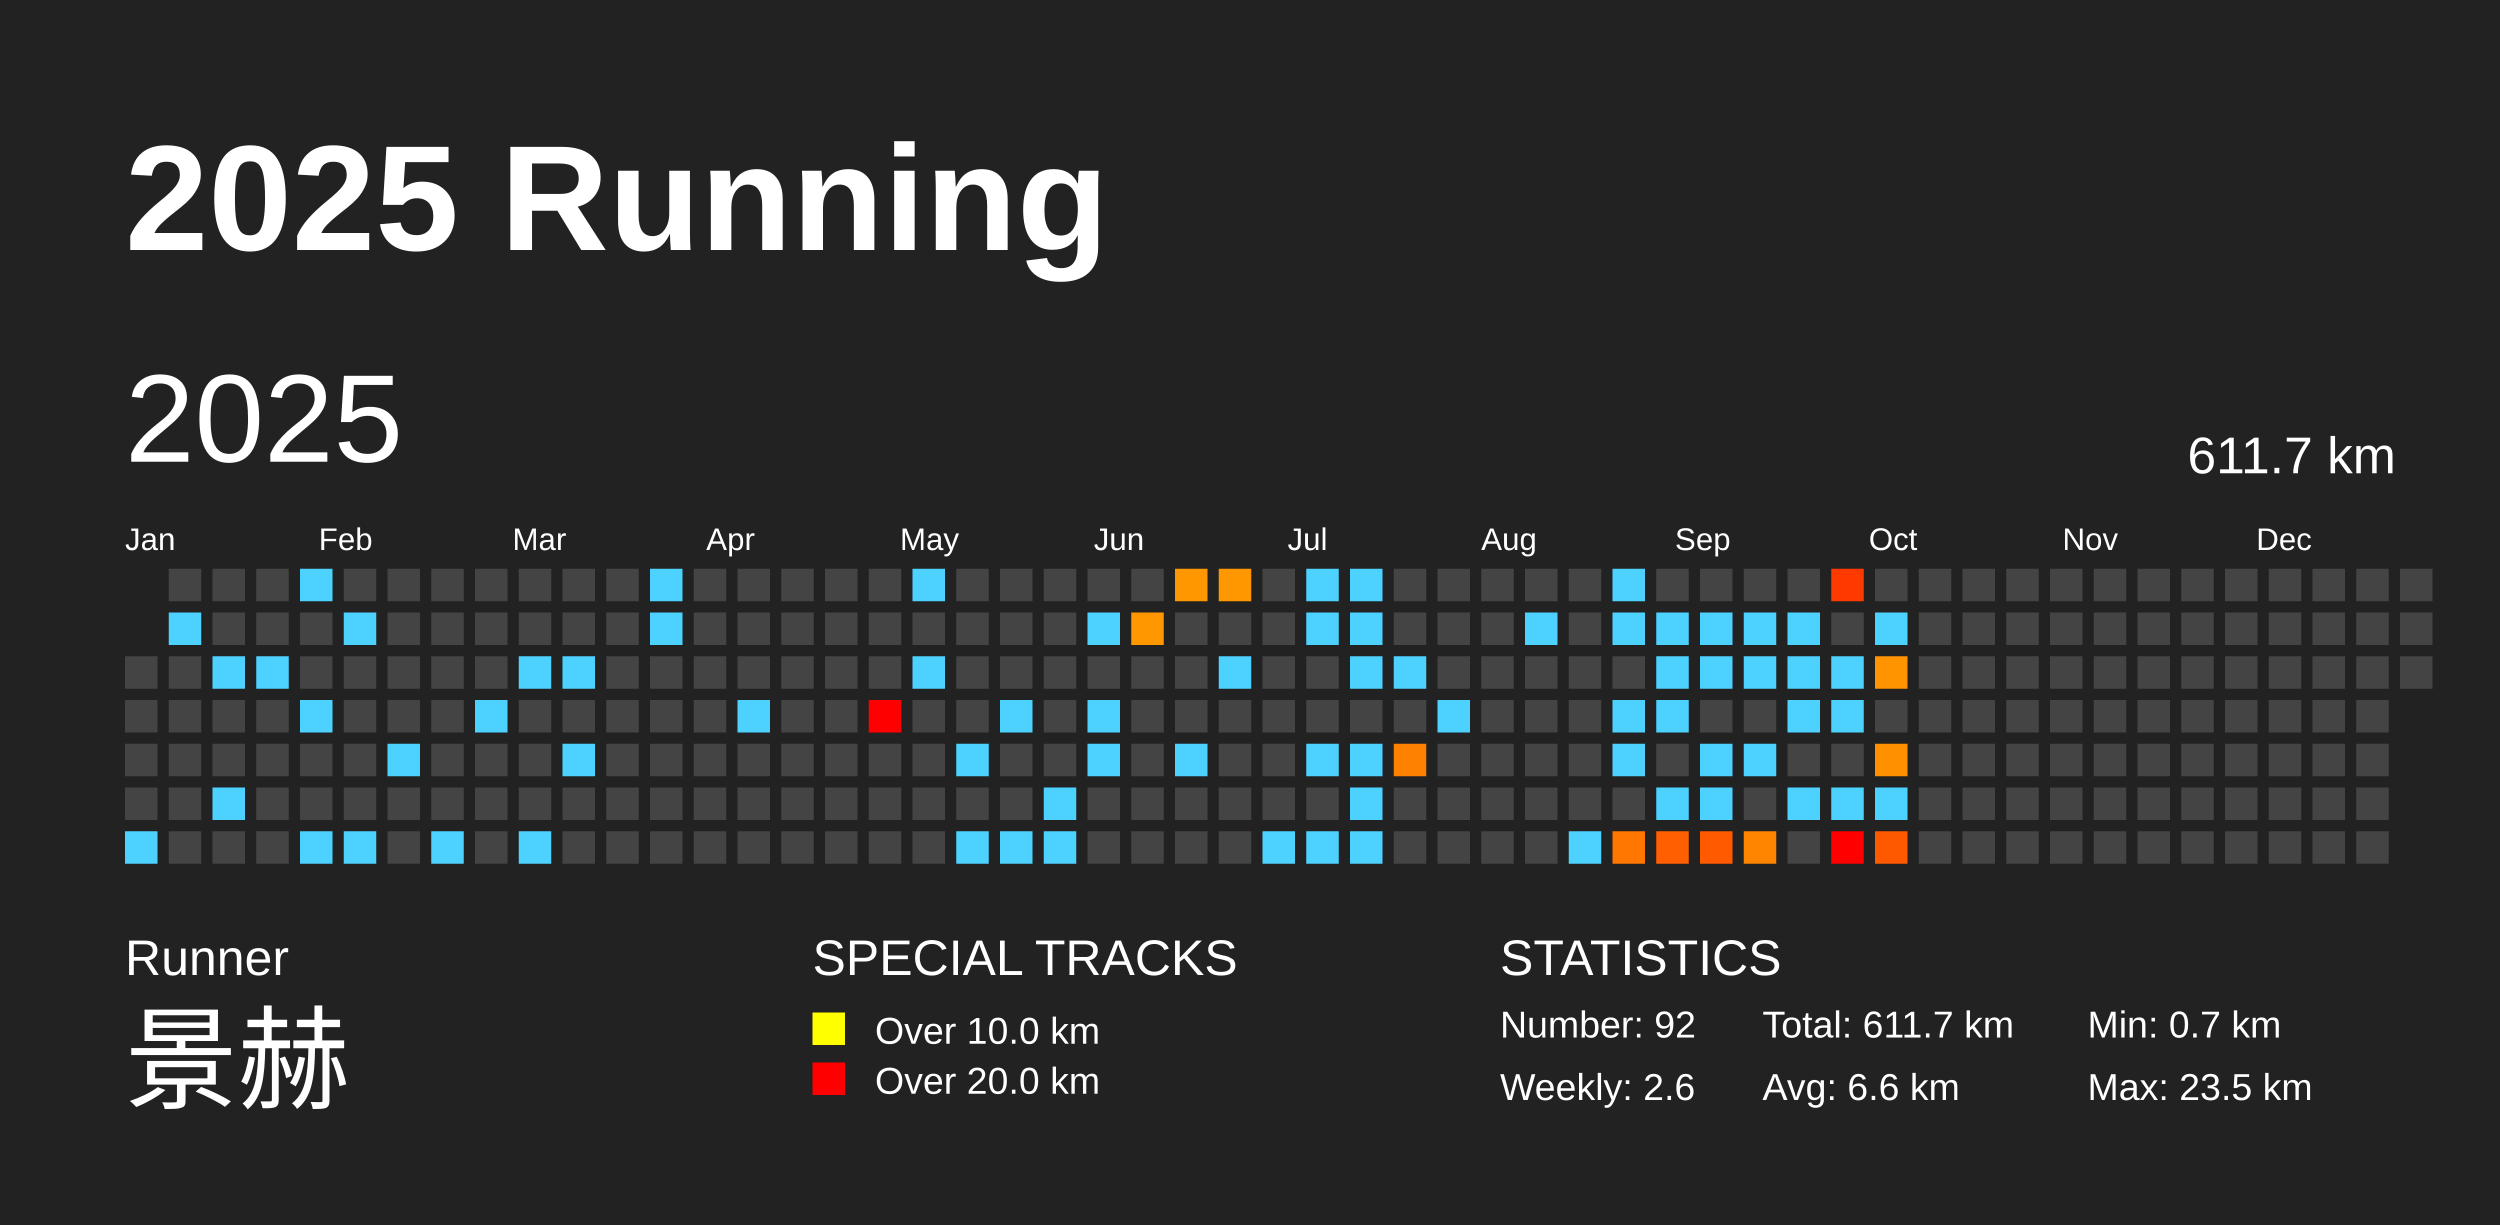
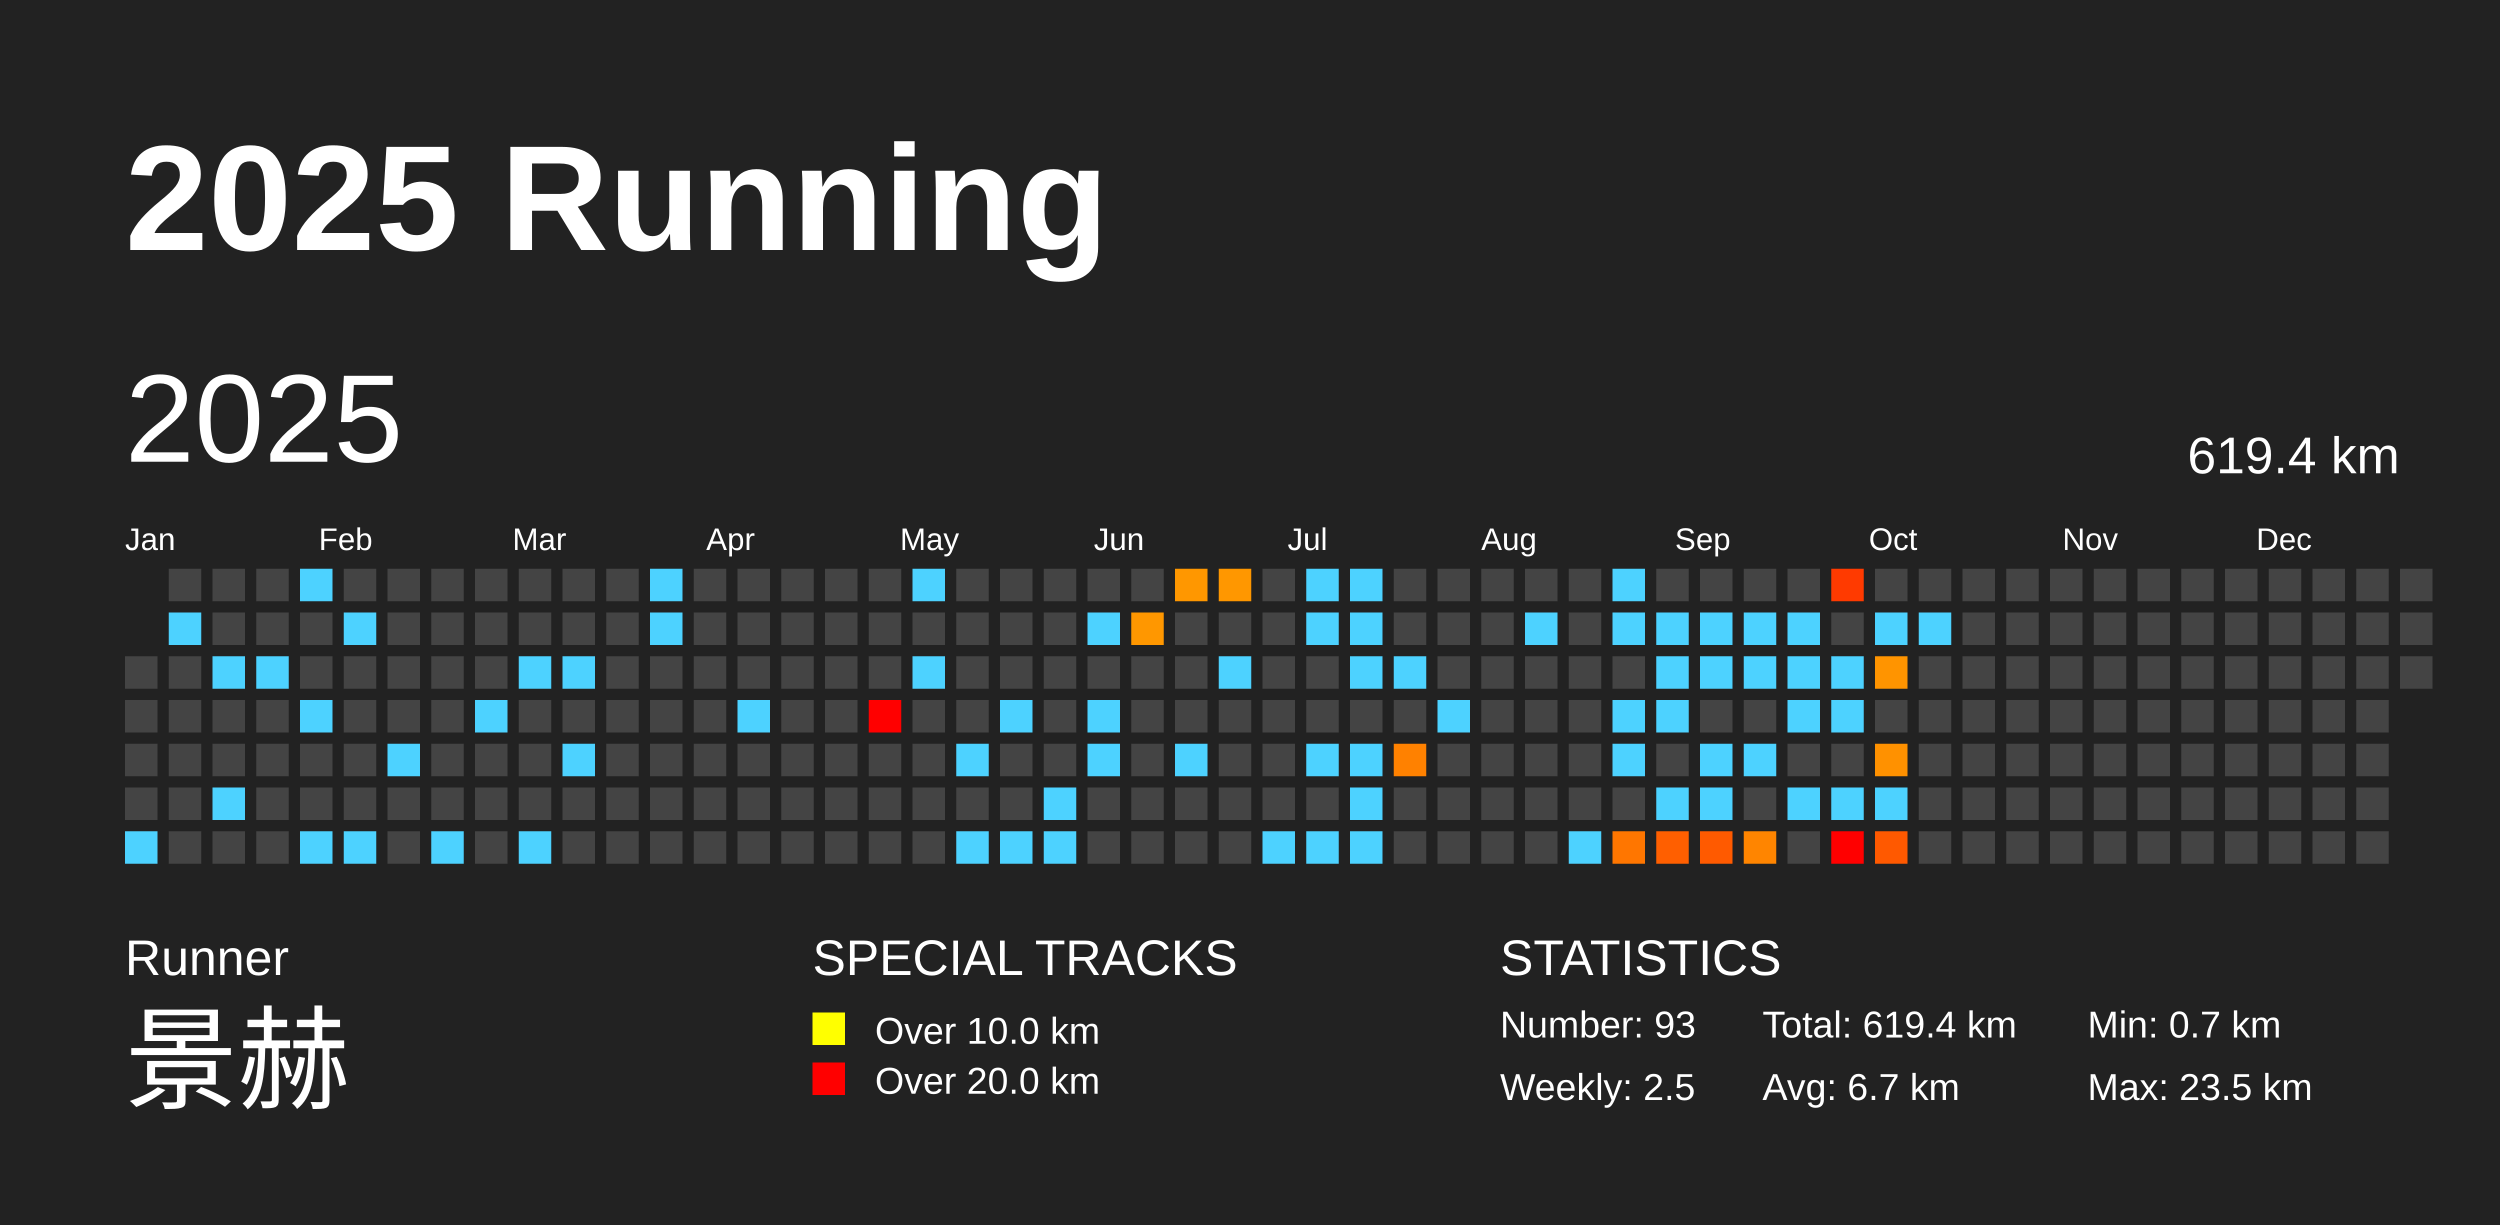
<svg xmlns="http://www.w3.org/2000/svg" baseProfile="full" height="98mm" version="1.1" viewBox="0,0,200,98" width="200mm">
  <defs />
  <rect fill="#222222" height="98" width="200" x="0" y="0" />
  <text fill="#FFFFFF" style="font-size:12px; font-family:Arial; font-weight:bold;" x="10" y="20">2025 Running</text>
  <text fill="#FFFFFF" style="font-size:4px; font-family:Arial" x="10" y="78">Runner</text>
  <text fill="#FFFFFF" style="font-size:9px; font-family:Arial" x="10" y="88">景赫</text>
  <text fill="#FFFFFF" style="font-size:4px; font-family:Arial" x="65" y="78">SPECIAL TRACKS</text>
  <rect fill="yellow" height="2.6" width="2.6" x="65" y="81" />
  <text fill="#FFFFFF" style="font-size:3px; font-family:Arial" x="70" y="83.5">Over 10.0 km</text>
  <rect fill="red" height="2.6" width="2.6" x="65" y="85" />
  <text fill="#FFFFFF" style="font-size:3px; font-family:Arial" x="70" y="87.5">Over 20.0 km</text>
  <text fill="#FFFFFF" style="font-size:4px; font-family:Arial" x="120" y="78">STATISTICS</text>
-   <text fill="#FFFFFF" style="font-size:3px; font-family:Arial" x="120" y="83">Number: 92</text>
-   <text fill="#FFFFFF" style="font-size:3px; font-family:Arial" x="120" y="88">Weekly: 2.6</text>
-   <text fill="#FFFFFF" style="font-size:3px; font-family:Arial" x="141" y="83">Total: 611.7 km</text>
-   <text fill="#FFFFFF" style="font-size:3px; font-family:Arial" x="141" y="88">Avg: 6.6 km</text>
+   <text fill="#FFFFFF" style="font-size:3px; font-family:Arial" x="120" y="83">Number: 93</text>
+   <text fill="#FFFFFF" style="font-size:3px; font-family:Arial" x="120" y="88">Weekly: 2.5</text>
+   <text fill="#FFFFFF" style="font-size:3px; font-family:Arial" x="141" y="83">Total: 619.4 km</text>
+   <text fill="#FFFFFF" style="font-size:3px; font-family:Arial" x="141" y="88">Avg: 6.7 km</text>
  <text fill="#FFFFFF" style="font-size:3px; font-family:Arial" x="167" y="83">Min: 0.7 km</text>
  <text fill="#FFFFFF" style="font-size:3px; font-family:Arial" x="167" y="88">Max: 23.5 km</text>
  <text dominant-baseline="hanging" fill="#FFFFFF" style="font-size:10.0px; font-family:Arial;" x="10" y="30">2025</text>
-   <text dominant-baseline="hanging" fill="#FFFFFF" style="font-size:4.125px; font-family:Arial;" x="175" y="35">611.7 km</text>
+   <text dominant-baseline="hanging" fill="#FFFFFF" style="font-size:4.125px; font-family:Arial;" x="175" y="35">619.4 km</text>
  <text fill="#FFFFFF" style="font-size:2.5px; font-family:Arial" x="10.0" y="44">Jan</text>
  <text fill="#FFFFFF" style="font-size:2.5px; font-family:Arial" x="25.5" y="44">Feb</text>
  <text fill="#FFFFFF" style="font-size:2.5px; font-family:Arial" x="41.0" y="44">Mar</text>
  <text fill="#FFFFFF" style="font-size:2.5px; font-family:Arial" x="56.5" y="44">Apr</text>
  <text fill="#FFFFFF" style="font-size:2.5px; font-family:Arial" x="72.0" y="44">May</text>
  <text fill="#FFFFFF" style="font-size:2.5px; font-family:Arial" x="87.5" y="44">Jun</text>
  <text fill="#FFFFFF" style="font-size:2.5px; font-family:Arial" x="103.0" y="44">Jul</text>
  <text fill="#FFFFFF" style="font-size:2.5px; font-family:Arial" x="118.5" y="44">Aug</text>
  <text fill="#FFFFFF" style="font-size:2.5px; font-family:Arial" x="134.0" y="44">Sep</text>
  <text fill="#FFFFFF" style="font-size:2.5px; font-family:Arial" x="149.5" y="44">Oct</text>
  <text fill="#FFFFFF" style="font-size:2.5px; font-family:Arial" x="165.0" y="44">Nov</text>
  <text fill="#FFFFFF" style="font-size:2.5px; font-family:Arial" x="180.5" y="44">Dec</text>
  <rect fill="#444444" height="2.6" width="2.6" x="10.0" y="52.5" />
  <rect fill="#444444" height="2.6" width="2.6" x="10.0" y="56.0" />
  <rect fill="#444444" height="2.6" width="2.6" x="10.0" y="59.5" />
  <rect fill="#444444" height="2.6" width="2.6" x="10.0" y="63.0" />
  <rect fill="#4dd2ff" height="2.6" width="2.6" x="10.0" y="66.5" />
  <rect fill="#444444" height="2.6" width="2.6" x="13.5" y="45.5" />
  <rect fill="#4dd2ff" height="2.6" width="2.6" x="13.5" y="49.0" />
  <rect fill="#444444" height="2.6" width="2.6" x="13.5" y="52.5" />
  <rect fill="#444444" height="2.6" width="2.6" x="13.5" y="56.0" />
  <rect fill="#444444" height="2.6" width="2.6" x="13.5" y="59.5" />
  <rect fill="#444444" height="2.6" width="2.6" x="13.5" y="63.0" />
  <rect fill="#444444" height="2.6" width="2.6" x="13.5" y="66.5" />
  <rect fill="#444444" height="2.6" width="2.6" x="17.0" y="45.5" />
  <rect fill="#444444" height="2.6" width="2.6" x="17.0" y="49.0" />
  <rect fill="#4dd2ff" height="2.6" width="2.6" x="17.0" y="52.5" />
  <rect fill="#444444" height="2.6" width="2.6" x="17.0" y="56.0" />
  <rect fill="#444444" height="2.6" width="2.6" x="17.0" y="59.5" />
  <rect fill="#4dd2ff" height="2.6" width="2.6" x="17.0" y="63.0" />
  <rect fill="#444444" height="2.6" width="2.6" x="17.0" y="66.5" />
  <rect fill="#444444" height="2.6" width="2.6" x="20.5" y="45.5" />
  <rect fill="#444444" height="2.6" width="2.6" x="20.5" y="49.0" />
  <rect fill="#4dd2ff" height="2.6" width="2.6" x="20.5" y="52.5" />
  <rect fill="#444444" height="2.6" width="2.6" x="20.5" y="56.0" />
  <rect fill="#444444" height="2.6" width="2.6" x="20.5" y="59.5" />
  <rect fill="#444444" height="2.6" width="2.6" x="20.5" y="63.0" />
  <rect fill="#444444" height="2.6" width="2.6" x="20.5" y="66.5" />
  <rect fill="#4dd2ff" height="2.6" width="2.6" x="24.0" y="45.5" />
  <rect fill="#444444" height="2.6" width="2.6" x="24.0" y="49.0" />
  <rect fill="#444444" height="2.6" width="2.6" x="24.0" y="52.5" />
  <rect fill="#4dd2ff" height="2.6" width="2.6" x="24.0" y="56.0" />
  <rect fill="#444444" height="2.6" width="2.6" x="24.0" y="59.5" />
  <rect fill="#444444" height="2.6" width="2.6" x="24.0" y="63.0" />
  <rect fill="#4dd2ff" height="2.6" width="2.6" x="24.0" y="66.5" />
  <rect fill="#444444" height="2.6" width="2.6" x="27.5" y="45.5" />
  <rect fill="#4dd2ff" height="2.6" width="2.6" x="27.5" y="49.0" />
  <rect fill="#444444" height="2.6" width="2.6" x="27.5" y="52.5" />
  <rect fill="#444444" height="2.6" width="2.6" x="27.5" y="56.0" />
  <rect fill="#444444" height="2.6" width="2.6" x="27.5" y="59.5" />
  <rect fill="#444444" height="2.6" width="2.6" x="27.5" y="63.0" />
  <rect fill="#4dd2ff" height="2.6" width="2.6" x="27.5" y="66.5" />
  <rect fill="#444444" height="2.6" width="2.6" x="31.0" y="45.5" />
  <rect fill="#444444" height="2.6" width="2.6" x="31.0" y="49.0" />
  <rect fill="#444444" height="2.6" width="2.6" x="31.0" y="52.5" />
  <rect fill="#444444" height="2.6" width="2.6" x="31.0" y="56.0" />
  <rect fill="#4dd2ff" height="2.6" width="2.6" x="31.0" y="59.5" />
  <rect fill="#444444" height="2.6" width="2.6" x="31.0" y="63.0" />
  <rect fill="#444444" height="2.6" width="2.6" x="31.0" y="66.5" />
  <rect fill="#444444" height="2.6" width="2.6" x="34.5" y="45.5" />
  <rect fill="#444444" height="2.6" width="2.6" x="34.5" y="49.0" />
  <rect fill="#444444" height="2.6" width="2.6" x="34.5" y="52.5" />
  <rect fill="#444444" height="2.6" width="2.6" x="34.5" y="56.0" />
  <rect fill="#444444" height="2.6" width="2.6" x="34.5" y="59.5" />
  <rect fill="#444444" height="2.6" width="2.6" x="34.5" y="63.0" />
  <rect fill="#4dd2ff" height="2.6" width="2.6" x="34.5" y="66.5" />
  <rect fill="#444444" height="2.6" width="2.6" x="38.0" y="45.5" />
  <rect fill="#444444" height="2.6" width="2.6" x="38.0" y="49.0" />
  <rect fill="#444444" height="2.6" width="2.6" x="38.0" y="52.5" />
  <rect fill="#4dd2ff" height="2.6" width="2.6" x="38.0" y="56.0" />
  <rect fill="#444444" height="2.6" width="2.6" x="38.0" y="59.5" />
  <rect fill="#444444" height="2.6" width="2.6" x="38.0" y="63.0" />
  <rect fill="#444444" height="2.6" width="2.6" x="38.0" y="66.5" />
  <rect fill="#444444" height="2.6" width="2.6" x="41.5" y="45.5" />
  <rect fill="#444444" height="2.6" width="2.6" x="41.5" y="49.0" />
  <rect fill="#4dd2ff" height="2.6" width="2.6" x="41.5" y="52.5" />
  <rect fill="#444444" height="2.6" width="2.6" x="41.5" y="56.0" />
  <rect fill="#444444" height="2.6" width="2.6" x="41.5" y="59.5" />
  <rect fill="#444444" height="2.6" width="2.6" x="41.5" y="63.0" />
  <rect fill="#4dd2ff" height="2.6" width="2.6" x="41.5" y="66.5" />
  <rect fill="#444444" height="2.6" width="2.6" x="45.0" y="45.5" />
  <rect fill="#444444" height="2.6" width="2.6" x="45.0" y="49.0" />
  <rect fill="#4dd2ff" height="2.6" width="2.6" x="45.0" y="52.5" />
  <rect fill="#444444" height="2.6" width="2.6" x="45.0" y="56.0" />
  <rect fill="#4dd2ff" height="2.6" width="2.6" x="45.0" y="59.5" />
  <rect fill="#444444" height="2.6" width="2.6" x="45.0" y="63.0" />
  <rect fill="#444444" height="2.6" width="2.6" x="45.0" y="66.5" />
  <rect fill="#444444" height="2.6" width="2.6" x="48.5" y="45.5" />
  <rect fill="#444444" height="2.6" width="2.6" x="48.5" y="49.0" />
  <rect fill="#444444" height="2.6" width="2.6" x="48.5" y="52.5" />
  <rect fill="#444444" height="2.6" width="2.6" x="48.5" y="56.0" />
  <rect fill="#444444" height="2.6" width="2.6" x="48.5" y="59.5" />
  <rect fill="#444444" height="2.6" width="2.6" x="48.5" y="63.0" />
  <rect fill="#444444" height="2.6" width="2.6" x="48.5" y="66.5" />
  <rect fill="#4dd2ff" height="2.6" width="2.6" x="52.0" y="45.5" />
  <rect fill="#4dd2ff" height="2.6" width="2.6" x="52.0" y="49.0" />
  <rect fill="#444444" height="2.6" width="2.6" x="52.0" y="52.5" />
  <rect fill="#444444" height="2.6" width="2.6" x="52.0" y="56.0" />
  <rect fill="#444444" height="2.6" width="2.6" x="52.0" y="59.5" />
  <rect fill="#444444" height="2.6" width="2.6" x="52.0" y="63.0" />
  <rect fill="#444444" height="2.6" width="2.6" x="52.0" y="66.5" />
  <rect fill="#444444" height="2.6" width="2.6" x="55.5" y="45.5" />
  <rect fill="#444444" height="2.6" width="2.6" x="55.5" y="49.0" />
  <rect fill="#444444" height="2.6" width="2.6" x="55.5" y="52.5" />
  <rect fill="#444444" height="2.6" width="2.6" x="55.5" y="56.0" />
  <rect fill="#444444" height="2.6" width="2.6" x="55.5" y="59.5" />
  <rect fill="#444444" height="2.6" width="2.6" x="55.5" y="63.0" />
  <rect fill="#444444" height="2.6" width="2.6" x="55.5" y="66.5" />
  <rect fill="#444444" height="2.6" width="2.6" x="59.0" y="45.5" />
  <rect fill="#444444" height="2.6" width="2.6" x="59.0" y="49.0" />
  <rect fill="#444444" height="2.6" width="2.6" x="59.0" y="52.5" />
  <rect fill="#4dd2ff" height="2.6" width="2.6" x="59.0" y="56.0" />
  <rect fill="#444444" height="2.6" width="2.6" x="59.0" y="59.5" />
  <rect fill="#444444" height="2.6" width="2.6" x="59.0" y="63.0" />
  <rect fill="#444444" height="2.6" width="2.6" x="59.0" y="66.5" />
  <rect fill="#444444" height="2.6" width="2.6" x="62.5" y="45.5" />
  <rect fill="#444444" height="2.6" width="2.6" x="62.5" y="49.0" />
  <rect fill="#444444" height="2.6" width="2.6" x="62.5" y="52.5" />
  <rect fill="#444444" height="2.6" width="2.6" x="62.5" y="56.0" />
  <rect fill="#444444" height="2.6" width="2.6" x="62.5" y="59.5" />
  <rect fill="#444444" height="2.6" width="2.6" x="62.5" y="63.0" />
  <rect fill="#444444" height="2.6" width="2.6" x="62.5" y="66.5" />
  <rect fill="#444444" height="2.6" width="2.6" x="66.0" y="45.5" />
  <rect fill="#444444" height="2.6" width="2.6" x="66.0" y="49.0" />
  <rect fill="#444444" height="2.6" width="2.6" x="66.0" y="52.5" />
  <rect fill="#444444" height="2.6" width="2.6" x="66.0" y="56.0" />
  <rect fill="#444444" height="2.6" width="2.6" x="66.0" y="59.5" />
  <rect fill="#444444" height="2.6" width="2.6" x="66.0" y="63.0" />
  <rect fill="#444444" height="2.6" width="2.6" x="66.0" y="66.5" />
  <rect fill="#444444" height="2.6" width="2.6" x="69.5" y="45.5" />
  <rect fill="#444444" height="2.6" width="2.6" x="69.5" y="49.0" />
  <rect fill="#444444" height="2.6" width="2.6" x="69.5" y="52.5" />
  <rect fill="red" height="2.6" width="2.6" x="69.5" y="56.0" />
  <rect fill="#444444" height="2.6" width="2.6" x="69.5" y="59.5" />
  <rect fill="#444444" height="2.6" width="2.6" x="69.5" y="63.0" />
  <rect fill="#444444" height="2.6" width="2.6" x="69.5" y="66.5" />
  <rect fill="#4dd2ff" height="2.6" width="2.6" x="73.0" y="45.5" />
  <rect fill="#444444" height="2.6" width="2.6" x="73.0" y="49.0" />
  <rect fill="#4dd2ff" height="2.6" width="2.6" x="73.0" y="52.5" />
  <rect fill="#444444" height="2.6" width="2.6" x="73.0" y="56.0" />
  <rect fill="#444444" height="2.6" width="2.6" x="73.0" y="59.5" />
  <rect fill="#444444" height="2.6" width="2.6" x="73.0" y="63.0" />
  <rect fill="#444444" height="2.6" width="2.6" x="73.0" y="66.5" />
  <rect fill="#444444" height="2.6" width="2.6" x="76.5" y="45.5" />
  <rect fill="#444444" height="2.6" width="2.6" x="76.5" y="49.0" />
  <rect fill="#444444" height="2.6" width="2.6" x="76.5" y="52.5" />
  <rect fill="#444444" height="2.6" width="2.6" x="76.5" y="56.0" />
  <rect fill="#4dd2ff" height="2.6" width="2.6" x="76.5" y="59.5" />
  <rect fill="#444444" height="2.6" width="2.6" x="76.5" y="63.0" />
  <rect fill="#4dd2ff" height="2.6" width="2.6" x="76.5" y="66.5" />
  <rect fill="#444444" height="2.6" width="2.6" x="80.0" y="45.5" />
  <rect fill="#444444" height="2.6" width="2.6" x="80.0" y="49.0" />
  <rect fill="#444444" height="2.6" width="2.6" x="80.0" y="52.5" />
  <rect fill="#4dd2ff" height="2.6" width="2.6" x="80.0" y="56.0" />
  <rect fill="#444444" height="2.6" width="2.6" x="80.0" y="59.5" />
  <rect fill="#444444" height="2.6" width="2.6" x="80.0" y="63.0" />
  <rect fill="#4dd2ff" height="2.6" width="2.6" x="80.0" y="66.5" />
  <rect fill="#444444" height="2.6" width="2.6" x="83.5" y="45.5" />
  <rect fill="#444444" height="2.6" width="2.6" x="83.5" y="49.0" />
  <rect fill="#444444" height="2.6" width="2.6" x="83.5" y="52.5" />
  <rect fill="#444444" height="2.6" width="2.6" x="83.5" y="56.0" />
  <rect fill="#444444" height="2.6" width="2.6" x="83.5" y="59.5" />
  <rect fill="#4dd2ff" height="2.6" width="2.6" x="83.5" y="63.0" />
  <rect fill="#4dd2ff" height="2.6" width="2.6" x="83.5" y="66.5" />
  <rect fill="#444444" height="2.6" width="2.6" x="87.0" y="45.5" />
  <rect fill="#4dd2ff" height="2.6" width="2.6" x="87.0" y="49.0" />
  <rect fill="#444444" height="2.6" width="2.6" x="87.0" y="52.5" />
  <rect fill="#4dd2ff" height="2.6" width="2.6" x="87.0" y="56.0" />
  <rect fill="#4dd2ff" height="2.6" width="2.6" x="87.0" y="59.5" />
  <rect fill="#444444" height="2.6" width="2.6" x="87.0" y="63.0" />
  <rect fill="#444444" height="2.6" width="2.6" x="87.0" y="66.5" />
  <rect fill="#444444" height="2.6" width="2.6" x="90.5" y="45.5" />
  <rect fill="#ff9700" height="2.6" width="2.6" x="90.5" y="49.0" />
  <rect fill="#444444" height="2.6" width="2.6" x="90.5" y="52.5" />
  <rect fill="#444444" height="2.6" width="2.6" x="90.5" y="56.0" />
  <rect fill="#444444" height="2.6" width="2.6" x="90.5" y="59.5" />
  <rect fill="#444444" height="2.6" width="2.6" x="90.5" y="63.0" />
  <rect fill="#444444" height="2.6" width="2.6" x="90.5" y="66.5" />
  <rect fill="#ff9700" height="2.6" width="2.6" x="94.0" y="45.5" />
  <rect fill="#444444" height="2.6" width="2.6" x="94.0" y="49.0" />
  <rect fill="#444444" height="2.6" width="2.6" x="94.0" y="52.5" />
  <rect fill="#444444" height="2.6" width="2.6" x="94.0" y="56.0" />
  <rect fill="#4dd2ff" height="2.6" width="2.6" x="94.0" y="59.5" />
  <rect fill="#444444" height="2.6" width="2.6" x="94.0" y="63.0" />
  <rect fill="#444444" height="2.6" width="2.6" x="94.0" y="66.5" />
  <rect fill="#ff9700" height="2.6" width="2.6" x="97.5" y="45.5" />
  <rect fill="#444444" height="2.6" width="2.6" x="97.5" y="49.0" />
  <rect fill="#4dd2ff" height="2.6" width="2.6" x="97.5" y="52.5" />
  <rect fill="#444444" height="2.6" width="2.6" x="97.5" y="56.0" />
  <rect fill="#444444" height="2.6" width="2.6" x="97.5" y="59.5" />
  <rect fill="#444444" height="2.6" width="2.6" x="97.5" y="63.0" />
  <rect fill="#444444" height="2.6" width="2.6" x="97.5" y="66.5" />
  <rect fill="#444444" height="2.6" width="2.6" x="101.0" y="45.5" />
  <rect fill="#444444" height="2.6" width="2.6" x="101.0" y="49.0" />
  <rect fill="#444444" height="2.6" width="2.6" x="101.0" y="52.5" />
  <rect fill="#444444" height="2.6" width="2.6" x="101.0" y="56.0" />
  <rect fill="#444444" height="2.6" width="2.6" x="101.0" y="59.5" />
  <rect fill="#444444" height="2.6" width="2.6" x="101.0" y="63.0" />
  <rect fill="#4dd2ff" height="2.6" width="2.6" x="101.0" y="66.5" />
  <rect fill="#4dd2ff" height="2.6" width="2.6" x="104.5" y="45.5" />
  <rect fill="#4dd2ff" height="2.6" width="2.6" x="104.5" y="49.0" />
  <rect fill="#444444" height="2.6" width="2.6" x="104.5" y="52.5" />
  <rect fill="#444444" height="2.6" width="2.6" x="104.5" y="56.0" />
  <rect fill="#4dd2ff" height="2.6" width="2.6" x="104.5" y="59.5" />
  <rect fill="#444444" height="2.6" width="2.6" x="104.5" y="63.0" />
  <rect fill="#4dd2ff" height="2.6" width="2.6" x="104.5" y="66.5" />
  <rect fill="#4dd2ff" height="2.6" width="2.6" x="108.0" y="45.5" />
  <rect fill="#4dd2ff" height="2.6" width="2.6" x="108.0" y="49.0" />
  <rect fill="#4dd2ff" height="2.6" width="2.6" x="108.0" y="52.5" />
  <rect fill="#444444" height="2.6" width="2.6" x="108.0" y="56.0" />
  <rect fill="#4dd2ff" height="2.6" width="2.6" x="108.0" y="59.5" />
  <rect fill="#4dd2ff" height="2.6" width="2.6" x="108.0" y="63.0" />
  <rect fill="#4dd2ff" height="2.6" width="2.6" x="108.0" y="66.5" />
  <rect fill="#444444" height="2.6" width="2.6" x="111.5" y="45.5" />
  <rect fill="#444444" height="2.6" width="2.6" x="111.5" y="49.0" />
  <rect fill="#4dd2ff" height="2.6" width="2.6" x="111.5" y="52.5" />
  <rect fill="#444444" height="2.6" width="2.6" x="111.5" y="56.0" />
  <rect fill="#ff8100" height="2.6" width="2.6" x="111.5" y="59.5" />
  <rect fill="#444444" height="2.6" width="2.6" x="111.5" y="63.0" />
  <rect fill="#444444" height="2.6" width="2.6" x="111.5" y="66.5" />
  <rect fill="#444444" height="2.6" width="2.6" x="115.0" y="45.5" />
  <rect fill="#444444" height="2.6" width="2.6" x="115.0" y="49.0" />
  <rect fill="#444444" height="2.6" width="2.6" x="115.0" y="52.5" />
  <rect fill="#4dd2ff" height="2.6" width="2.6" x="115.0" y="56.0" />
  <rect fill="#444444" height="2.6" width="2.6" x="115.0" y="59.5" />
  <rect fill="#444444" height="2.6" width="2.6" x="115.0" y="63.0" />
  <rect fill="#444444" height="2.6" width="2.6" x="115.0" y="66.5" />
  <rect fill="#444444" height="2.6" width="2.6" x="118.5" y="45.5" />
  <rect fill="#444444" height="2.6" width="2.6" x="118.5" y="49.0" />
  <rect fill="#444444" height="2.6" width="2.6" x="118.5" y="52.5" />
  <rect fill="#444444" height="2.6" width="2.6" x="118.5" y="56.0" />
  <rect fill="#444444" height="2.6" width="2.6" x="118.5" y="59.5" />
  <rect fill="#444444" height="2.6" width="2.6" x="118.5" y="63.0" />
  <rect fill="#444444" height="2.6" width="2.6" x="118.5" y="66.5" />
  <rect fill="#444444" height="2.6" width="2.6" x="122.0" y="45.5" />
  <rect fill="#4dd2ff" height="2.6" width="2.6" x="122.0" y="49.0" />
  <rect fill="#444444" height="2.6" width="2.6" x="122.0" y="52.5" />
  <rect fill="#444444" height="2.6" width="2.6" x="122.0" y="56.0" />
  <rect fill="#444444" height="2.6" width="2.6" x="122.0" y="59.5" />
  <rect fill="#444444" height="2.6" width="2.6" x="122.0" y="63.0" />
  <rect fill="#444444" height="2.6" width="2.6" x="122.0" y="66.5" />
  <rect fill="#444444" height="2.6" width="2.6" x="125.5" y="45.5" />
  <rect fill="#444444" height="2.6" width="2.6" x="125.5" y="49.0" />
  <rect fill="#444444" height="2.6" width="2.6" x="125.5" y="52.5" />
  <rect fill="#444444" height="2.6" width="2.6" x="125.5" y="56.0" />
  <rect fill="#444444" height="2.6" width="2.6" x="125.5" y="59.5" />
  <rect fill="#444444" height="2.6" width="2.6" x="125.5" y="63.0" />
  <rect fill="#4dd2ff" height="2.6" width="2.6" x="125.5" y="66.5" />
  <rect fill="#4dd2ff" height="2.6" width="2.6" x="129.0" y="45.5" />
  <rect fill="#4dd2ff" height="2.6" width="2.6" x="129.0" y="49.0" />
  <rect fill="#444444" height="2.6" width="2.6" x="129.0" y="52.5" />
  <rect fill="#4dd2ff" height="2.6" width="2.6" x="129.0" y="56.0" />
  <rect fill="#4dd2ff" height="2.6" width="2.6" x="129.0" y="59.5" />
  <rect fill="#444444" height="2.6" width="2.6" x="129.0" y="63.0" />
  <rect fill="#ff7600" height="2.6" width="2.6" x="129.0" y="66.5" />
  <rect fill="#444444" height="2.6" width="2.6" x="132.5" y="45.5" />
  <rect fill="#4dd2ff" height="2.6" width="2.6" x="132.5" y="49.0" />
  <rect fill="#4dd2ff" height="2.6" width="2.6" x="132.5" y="52.5" />
  <rect fill="#4dd2ff" height="2.6" width="2.6" x="132.5" y="56.0" />
  <rect fill="#444444" height="2.6" width="2.6" x="132.5" y="59.5" />
  <rect fill="#4dd2ff" height="2.6" width="2.6" x="132.5" y="63.0" />
  <rect fill="#ff5f00" height="2.6" width="2.6" x="132.5" y="66.5" />
  <rect fill="#444444" height="2.6" width="2.6" x="136.0" y="45.5" />
  <rect fill="#4dd2ff" height="2.6" width="2.6" x="136.0" y="49.0" />
  <rect fill="#4dd2ff" height="2.6" width="2.6" x="136.0" y="52.5" />
  <rect fill="#444444" height="2.6" width="2.6" x="136.0" y="56.0" />
  <rect fill="#4dd2ff" height="2.6" width="2.6" x="136.0" y="59.5" />
  <rect fill="#4dd2ff" height="2.6" width="2.6" x="136.0" y="63.0" />
  <rect fill="#ff5a00" height="2.6" width="2.6" x="136.0" y="66.5" />
  <rect fill="#444444" height="2.6" width="2.6" x="139.5" y="45.5" />
  <rect fill="#4dd2ff" height="2.6" width="2.6" x="139.5" y="49.0" />
  <rect fill="#4dd2ff" height="2.6" width="2.6" x="139.5" y="52.5" />
  <rect fill="#444444" height="2.6" width="2.6" x="139.5" y="56.0" />
  <rect fill="#4dd2ff" height="2.6" width="2.6" x="139.5" y="59.5" />
  <rect fill="#444444" height="2.6" width="2.6" x="139.5" y="63.0" />
  <rect fill="#ff8500" height="2.6" width="2.6" x="139.5" y="66.5" />
  <rect fill="#444444" height="2.6" width="2.6" x="143.0" y="45.5" />
  <rect fill="#4dd2ff" height="2.6" width="2.6" x="143.0" y="49.0" />
  <rect fill="#4dd2ff" height="2.6" width="2.6" x="143.0" y="52.5" />
  <rect fill="#4dd2ff" height="2.6" width="2.6" x="143.0" y="56.0" />
  <rect fill="#444444" height="2.6" width="2.6" x="143.0" y="59.5" />
  <rect fill="#4dd2ff" height="2.6" width="2.6" x="143.0" y="63.0" />
  <rect fill="#444444" height="2.6" width="2.6" x="143.0" y="66.5" />
  <rect fill="#ff3a00" height="2.6" width="2.6" x="146.5" y="45.5" />
  <rect fill="#444444" height="2.6" width="2.6" x="146.5" y="49.0" />
  <rect fill="#4dd2ff" height="2.6" width="2.6" x="146.5" y="52.5" />
  <rect fill="#4dd2ff" height="2.6" width="2.6" x="146.5" y="56.0" />
  <rect fill="#444444" height="2.6" width="2.6" x="146.5" y="59.5" />
  <rect fill="#4dd2ff" height="2.6" width="2.6" x="146.5" y="63.0" />
  <rect fill="red" height="2.6" width="2.6" x="146.5" y="66.5" />
  <rect fill="#444444" height="2.6" width="2.6" x="150.0" y="45.5" />
  <rect fill="#4dd2ff" height="2.6" width="2.6" x="150.0" y="49.0" />
  <rect fill="#ff9400" height="2.6" width="2.6" x="150.0" y="52.5" />
  <rect fill="#444444" height="2.6" width="2.6" x="150.0" y="56.0" />
  <rect fill="#ff9100" height="2.6" width="2.6" x="150.0" y="59.5" />
  <rect fill="#4dd2ff" height="2.6" width="2.6" x="150.0" y="63.0" />
  <rect fill="#ff5900" height="2.6" width="2.6" x="150.0" y="66.5" />
  <rect fill="#444444" height="2.6" width="2.6" x="153.5" y="45.5" />
-   <rect fill="#444444" height="2.6" width="2.6" x="153.5" y="49.0" />
+   <rect fill="#4dd2ff" height="2.6" width="2.6" x="153.5" y="49.0" />
  <rect fill="#444444" height="2.6" width="2.6" x="153.5" y="52.5" />
  <rect fill="#444444" height="2.6" width="2.6" x="153.5" y="56.0" />
  <rect fill="#444444" height="2.6" width="2.6" x="153.5" y="59.5" />
  <rect fill="#444444" height="2.6" width="2.6" x="153.5" y="63.0" />
  <rect fill="#444444" height="2.6" width="2.6" x="153.5" y="66.5" />
  <rect fill="#444444" height="2.6" width="2.6" x="157.0" y="45.5" />
  <rect fill="#444444" height="2.6" width="2.6" x="157.0" y="49.0" />
  <rect fill="#444444" height="2.6" width="2.6" x="157.0" y="52.5" />
  <rect fill="#444444" height="2.6" width="2.6" x="157.0" y="56.0" />
  <rect fill="#444444" height="2.6" width="2.6" x="157.0" y="59.5" />
  <rect fill="#444444" height="2.6" width="2.6" x="157.0" y="63.0" />
  <rect fill="#444444" height="2.6" width="2.6" x="157.0" y="66.5" />
  <rect fill="#444444" height="2.6" width="2.6" x="160.5" y="45.5" />
  <rect fill="#444444" height="2.6" width="2.6" x="160.5" y="49.0" />
  <rect fill="#444444" height="2.6" width="2.6" x="160.5" y="52.5" />
  <rect fill="#444444" height="2.6" width="2.6" x="160.5" y="56.0" />
  <rect fill="#444444" height="2.6" width="2.6" x="160.5" y="59.5" />
  <rect fill="#444444" height="2.6" width="2.6" x="160.5" y="63.0" />
  <rect fill="#444444" height="2.6" width="2.6" x="160.5" y="66.5" />
  <rect fill="#444444" height="2.6" width="2.6" x="164.0" y="45.5" />
  <rect fill="#444444" height="2.6" width="2.6" x="164.0" y="49.0" />
  <rect fill="#444444" height="2.6" width="2.6" x="164.0" y="52.5" />
  <rect fill="#444444" height="2.6" width="2.6" x="164.0" y="56.0" />
  <rect fill="#444444" height="2.6" width="2.6" x="164.0" y="59.5" />
  <rect fill="#444444" height="2.6" width="2.6" x="164.0" y="63.0" />
  <rect fill="#444444" height="2.6" width="2.6" x="164.0" y="66.5" />
  <rect fill="#444444" height="2.6" width="2.6" x="167.5" y="45.5" />
  <rect fill="#444444" height="2.6" width="2.6" x="167.5" y="49.0" />
  <rect fill="#444444" height="2.6" width="2.6" x="167.5" y="52.5" />
  <rect fill="#444444" height="2.6" width="2.6" x="167.5" y="56.0" />
  <rect fill="#444444" height="2.6" width="2.6" x="167.5" y="59.5" />
  <rect fill="#444444" height="2.6" width="2.6" x="167.5" y="63.0" />
  <rect fill="#444444" height="2.6" width="2.6" x="167.5" y="66.5" />
  <rect fill="#444444" height="2.6" width="2.6" x="171.0" y="45.5" />
  <rect fill="#444444" height="2.6" width="2.6" x="171.0" y="49.0" />
  <rect fill="#444444" height="2.6" width="2.6" x="171.0" y="52.5" />
  <rect fill="#444444" height="2.6" width="2.6" x="171.0" y="56.0" />
  <rect fill="#444444" height="2.6" width="2.6" x="171.0" y="59.5" />
  <rect fill="#444444" height="2.6" width="2.6" x="171.0" y="63.0" />
  <rect fill="#444444" height="2.6" width="2.6" x="171.0" y="66.5" />
  <rect fill="#444444" height="2.6" width="2.6" x="174.5" y="45.5" />
  <rect fill="#444444" height="2.6" width="2.6" x="174.5" y="49.0" />
  <rect fill="#444444" height="2.6" width="2.6" x="174.5" y="52.5" />
  <rect fill="#444444" height="2.6" width="2.6" x="174.5" y="56.0" />
  <rect fill="#444444" height="2.6" width="2.6" x="174.5" y="59.5" />
  <rect fill="#444444" height="2.6" width="2.6" x="174.5" y="63.0" />
  <rect fill="#444444" height="2.6" width="2.6" x="174.5" y="66.5" />
  <rect fill="#444444" height="2.6" width="2.6" x="178.0" y="45.5" />
  <rect fill="#444444" height="2.6" width="2.6" x="178.0" y="49.0" />
  <rect fill="#444444" height="2.6" width="2.6" x="178.0" y="52.5" />
  <rect fill="#444444" height="2.6" width="2.6" x="178.0" y="56.0" />
  <rect fill="#444444" height="2.6" width="2.6" x="178.0" y="59.5" />
  <rect fill="#444444" height="2.6" width="2.6" x="178.0" y="63.0" />
  <rect fill="#444444" height="2.6" width="2.6" x="178.0" y="66.5" />
  <rect fill="#444444" height="2.6" width="2.6" x="181.5" y="45.5" />
  <rect fill="#444444" height="2.6" width="2.6" x="181.5" y="49.0" />
  <rect fill="#444444" height="2.6" width="2.6" x="181.5" y="52.5" />
  <rect fill="#444444" height="2.6" width="2.6" x="181.5" y="56.0" />
  <rect fill="#444444" height="2.6" width="2.6" x="181.5" y="59.5" />
  <rect fill="#444444" height="2.6" width="2.6" x="181.5" y="63.0" />
  <rect fill="#444444" height="2.6" width="2.6" x="181.5" y="66.5" />
  <rect fill="#444444" height="2.6" width="2.6" x="185.0" y="45.5" />
  <rect fill="#444444" height="2.6" width="2.6" x="185.0" y="49.0" />
  <rect fill="#444444" height="2.6" width="2.6" x="185.0" y="52.5" />
  <rect fill="#444444" height="2.6" width="2.6" x="185.0" y="56.0" />
  <rect fill="#444444" height="2.6" width="2.6" x="185.0" y="59.5" />
  <rect fill="#444444" height="2.6" width="2.6" x="185.0" y="63.0" />
  <rect fill="#444444" height="2.6" width="2.6" x="185.0" y="66.5" />
  <rect fill="#444444" height="2.6" width="2.6" x="188.5" y="45.5" />
  <rect fill="#444444" height="2.6" width="2.6" x="188.5" y="49.0" />
  <rect fill="#444444" height="2.6" width="2.6" x="188.5" y="52.5" />
  <rect fill="#444444" height="2.6" width="2.6" x="188.5" y="56.0" />
  <rect fill="#444444" height="2.6" width="2.6" x="188.5" y="59.5" />
  <rect fill="#444444" height="2.6" width="2.6" x="188.5" y="63.0" />
  <rect fill="#444444" height="2.6" width="2.6" x="188.5" y="66.5" />
  <rect fill="#444444" height="2.6" width="2.6" x="192.0" y="45.5" />
  <rect fill="#444444" height="2.6" width="2.6" x="192.0" y="49.0" />
  <rect fill="#444444" height="2.6" width="2.6" x="192.0" y="52.5" />
</svg>
